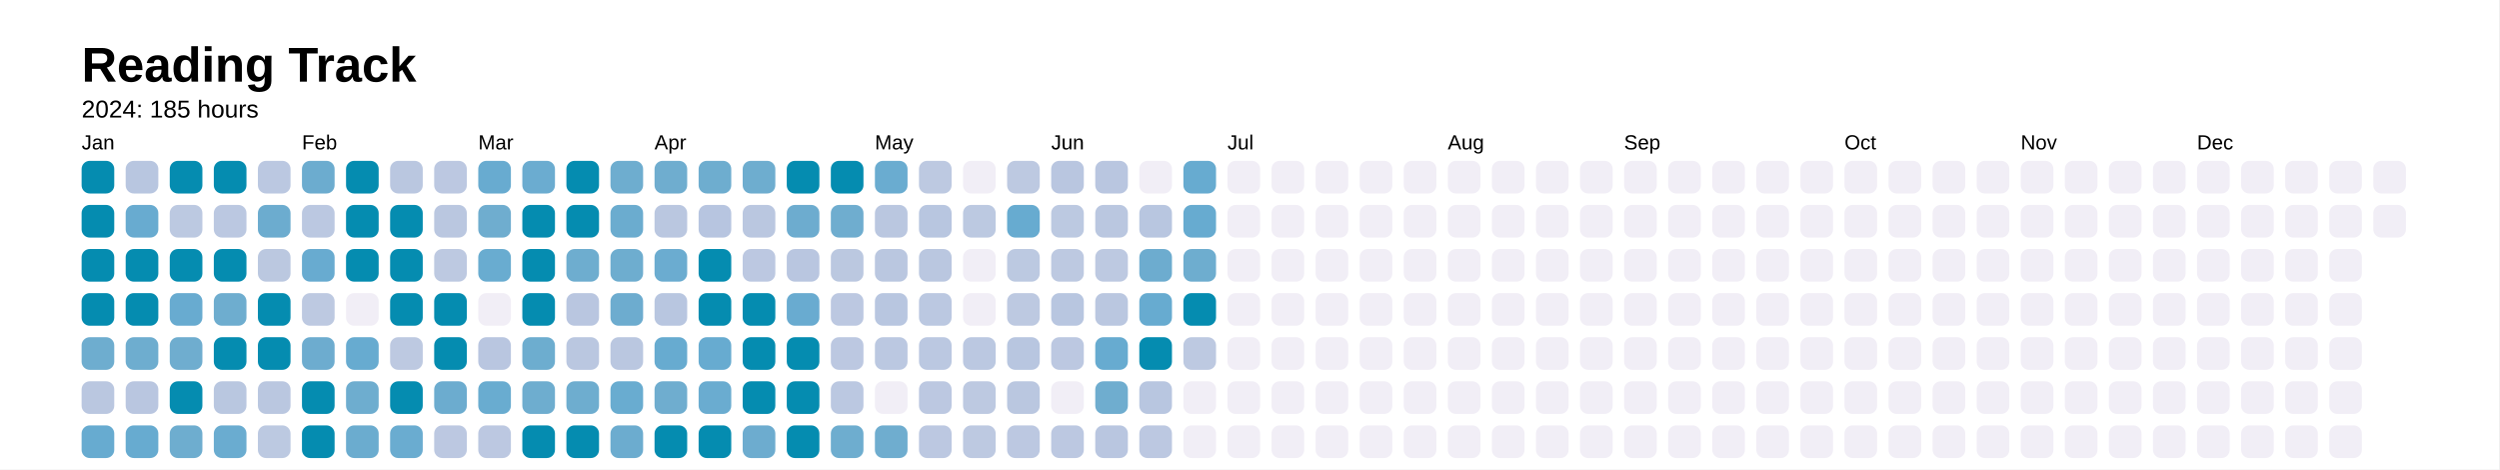
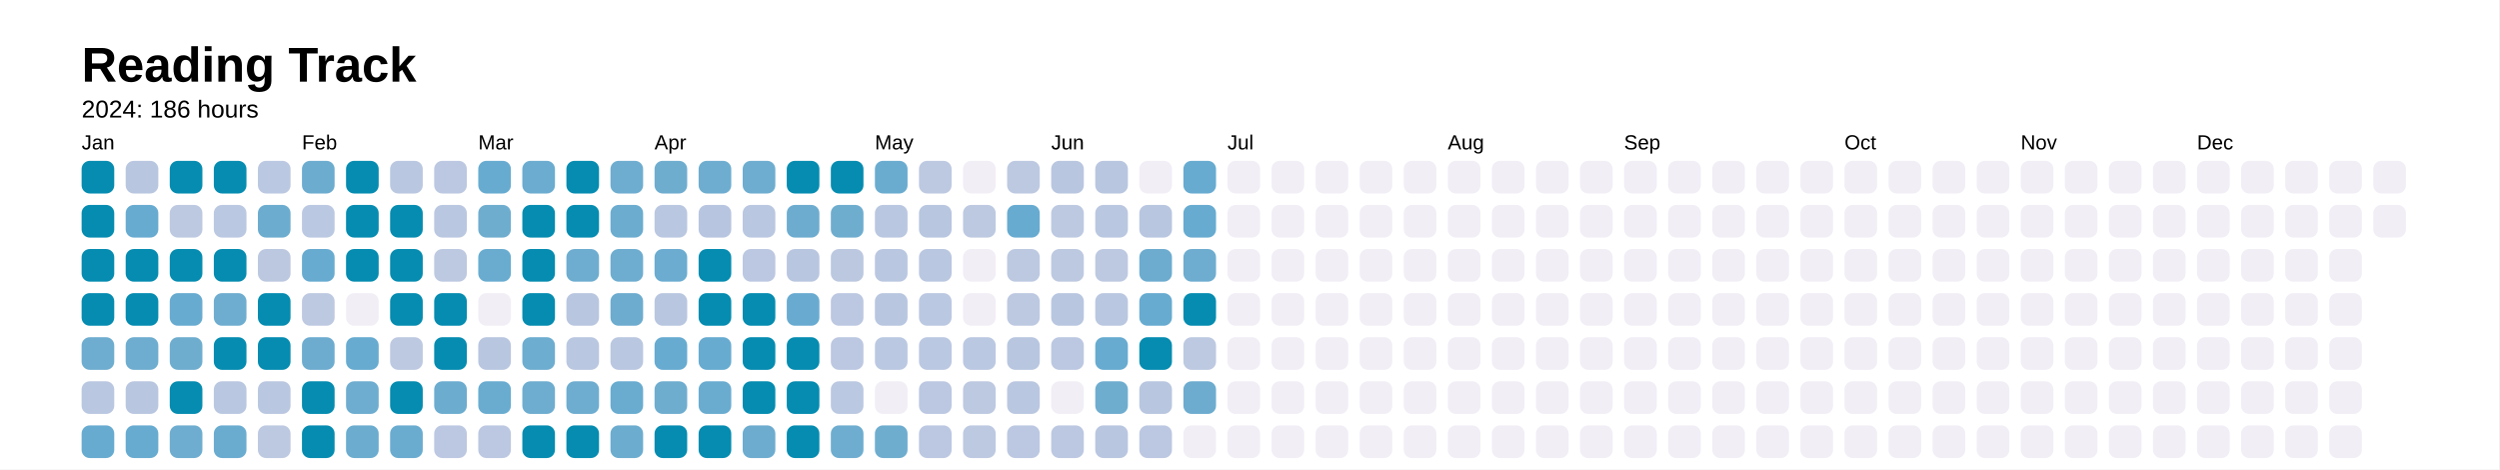
<svg xmlns="http://www.w3.org/2000/svg" baseProfile="full" height="57.5mm" version="1.1" viewBox="0,0,306.2,57.5" width="306.2mm">
  <defs />
  <rect fill="#FFFFFF" height="57.5" width="306.2" x="0" y="0" />
  <text fill="#000000" style="font-size:6px; font-family:Arial; font-weight:bold;" x="10" y="10">Reading Track</text>
-   <text fill="#000000" style="font-size:3px; font-family:Arial;" x="10" y="14.4">2024: 185 hours</text>
+   <text fill="#000000" style="font-size:3px; font-family:Arial;" x="10" y="14.4">2024: 186 hours</text>
  <text fill="#000000" style="font-size:2.5px; font-family:Arial" x="10" y="18.3">Jan</text>
  <rect fill="#058cb0" height="4" rx="1" ry="1" width="4" x="10" y="19.7" />
  <rect fill="#058cb0" height="4" rx="1" ry="1" width="4" x="10" y="25.1" />
  <rect fill="#058cb0" height="4" rx="1" ry="1" width="4" x="10" y="30.5" />
  <rect fill="#058cb0" height="4" rx="1" ry="1" width="4" x="10" y="35.9" />
  <rect fill="#6eadcf" height="4" rx="1" ry="1" width="4" x="10" y="41.3" />
  <rect fill="#bac7e0" height="4" rx="1" ry="1" width="4" x="10" y="46.7" />
  <rect fill="#67abd0" height="4" rx="1" ry="1" width="4" x="10" y="52.1" />
  <rect fill="#b8c6e0" height="4" rx="1" ry="1" width="4" x="15.4" y="19.7" />
  <rect fill="#68abd0" height="4" rx="1" ry="1" width="4" x="15.4" y="25.1" />
  <rect fill="#058cb0" height="4" rx="1" ry="1" width="4" x="15.4" y="30.5" />
  <rect fill="#058cb0" height="4" rx="1" ry="1" width="4" x="15.4" y="35.9" />
  <rect fill="#6eadcf" height="4" rx="1" ry="1" width="4" x="15.4" y="41.3" />
  <rect fill="#b9c6e0" height="4" rx="1" ry="1" width="4" x="15.4" y="46.7" />
  <rect fill="#67abd0" height="4" rx="1" ry="1" width="4" x="15.4" y="52.1" />
  <rect fill="#058cb0" height="4" rx="1" ry="1" width="4" x="20.8" y="19.7" />
  <rect fill="#bcc9e1" height="4" rx="1" ry="1" width="4" x="20.8" y="25.1" />
  <rect fill="#058cb0" height="4" rx="1" ry="1" width="4" x="20.8" y="30.5" />
  <rect fill="#68abd0" height="4" rx="1" ry="1" width="4" x="20.8" y="35.9" />
  <rect fill="#6fadcf" height="4" rx="1" ry="1" width="4" x="20.8" y="41.3" />
  <rect fill="#058cb0" height="4" rx="1" ry="1" width="4" x="20.8" y="46.7" />
  <rect fill="#6eadcf" height="4" rx="1" ry="1" width="4" x="20.8" y="52.1" />
  <rect fill="#058cb0" height="4" rx="1" ry="1" width="4" x="26.2" y="19.7" />
  <rect fill="#bbc8e1" height="4" rx="1" ry="1" width="4" x="26.2" y="25.1" />
  <rect fill="#058cb0" height="4" rx="1" ry="1" width="4" x="26.2" y="30.5" />
  <rect fill="#6eadcf" height="4" rx="1" ry="1" width="4" x="26.2" y="35.9" />
  <rect fill="#058cb0" height="4" rx="1" ry="1" width="4" x="26.2" y="41.3" />
  <rect fill="#b9c7e0" height="4" rx="1" ry="1" width="4" x="26.2" y="46.7" />
  <rect fill="#6aacd0" height="4" rx="1" ry="1" width="4" x="26.2" y="52.1" />
  <rect fill="#bbc8e1" height="4" rx="1" ry="1" width="4" x="31.6" y="19.7" />
  <rect fill="#6caccf" height="4" rx="1" ry="1" width="4" x="31.6" y="25.1" />
  <rect fill="#bbc8e0" height="4" rx="1" ry="1" width="4" x="31.6" y="30.5" />
  <rect fill="#058cb0" height="4" rx="1" ry="1" width="4" x="31.6" y="35.9" />
  <rect fill="#058cb0" height="4" rx="1" ry="1" width="4" x="31.6" y="41.3" />
  <rect fill="#bac7e0" height="4" rx="1" ry="1" width="4" x="31.6" y="46.7" />
  <rect fill="#bcc9e1" height="4" rx="1" ry="1" width="4" x="31.6" y="52.1" />
  <text fill="#000000" style="font-size:2.5px; font-family:Arial" x="37.0" y="18.3">Feb</text>
  <rect fill="#6caccf" height="4" rx="1" ry="1" width="4" x="37.0" y="19.7" />
  <rect fill="#bbc8e1" height="4" rx="1" ry="1" width="4" x="37.0" y="25.1" />
  <rect fill="#68abd0" height="4" rx="1" ry="1" width="4" x="37.0" y="30.5" />
  <rect fill="#bdc9e1" height="4" rx="1" ry="1" width="4" x="37.0" y="35.9" />
  <rect fill="#6daccf" height="4" rx="1" ry="1" width="4" x="37.0" y="41.3" />
  <rect fill="#058cb0" height="4" rx="1" ry="1" width="4" x="37.0" y="46.7" />
  <rect fill="#058cb0" height="4" rx="1" ry="1" width="4" x="37.0" y="52.1" />
  <rect fill="#058cb0" height="4" rx="1" ry="1" width="4" x="42.4" y="19.7" />
  <rect fill="#058cb0" height="4" rx="1" ry="1" width="4" x="42.4" y="25.1" />
  <rect fill="#058cb0" height="4" rx="1" ry="1" width="4" x="42.4" y="30.5" />
  <rect fill="#f1eef6" height="4" rx="1" ry="1" width="4" x="42.4" y="35.9" />
  <rect fill="#67abd0" height="4" rx="1" ry="1" width="4" x="42.4" y="41.3" />
  <rect fill="#6eadcf" height="4" rx="1" ry="1" width="4" x="42.4" y="46.7" />
  <rect fill="#6baccf" height="4" rx="1" ry="1" width="4" x="42.4" y="52.1" />
  <rect fill="#bac7e0" height="4" rx="1" ry="1" width="4" x="47.8" y="19.7" />
  <rect fill="#058cb0" height="4" rx="1" ry="1" width="4" x="47.8" y="25.1" />
  <rect fill="#058cb0" height="4" rx="1" ry="1" width="4" x="47.8" y="30.5" />
  <rect fill="#058cb0" height="4" rx="1" ry="1" width="4" x="47.8" y="35.9" />
  <rect fill="#bdc9e1" height="4" rx="1" ry="1" width="4" x="47.8" y="41.3" />
  <rect fill="#058cb0" height="4" rx="1" ry="1" width="4" x="47.8" y="46.7" />
  <rect fill="#6aacd0" height="4" rx="1" ry="1" width="4" x="47.8" y="52.1" />
  <rect fill="#bcc8e1" height="4" rx="1" ry="1" width="4" x="53.2" y="19.7" />
  <rect fill="#bac7e0" height="4" rx="1" ry="1" width="4" x="53.2" y="25.1" />
  <rect fill="#bdc9e1" height="4" rx="1" ry="1" width="4" x="53.2" y="30.5" />
  <rect fill="#058cb0" height="4" rx="1" ry="1" width="4" x="53.2" y="35.9" />
  <rect fill="#058cb0" height="4" rx="1" ry="1" width="4" x="53.2" y="41.3" />
  <rect fill="#6caccf" height="4" rx="1" ry="1" width="4" x="53.2" y="46.7" />
  <rect fill="#bcc8e1" height="4" rx="1" ry="1" width="4" x="53.2" y="52.1" />
  <text fill="#000000" style="font-size:2.5px; font-family:Arial" x="58.6" y="18.3">Mar</text>
  <rect fill="#68abd0" height="4" rx="1" ry="1" width="4" x="58.6" y="19.7" />
  <rect fill="#6fadcf" height="4" rx="1" ry="1" width="4" x="58.6" y="25.1" />
  <rect fill="#69acd0" height="4" rx="1" ry="1" width="4" x="58.6" y="30.5" />
  <rect fill="#f1eef6" height="4" rx="1" ry="1" width="4" x="58.6" y="35.9" />
  <rect fill="#b9c6e0" height="4" rx="1" ry="1" width="4" x="58.6" y="41.3" />
  <rect fill="#69acd0" height="4" rx="1" ry="1" width="4" x="58.6" y="46.7" />
  <rect fill="#bcc8e1" height="4" rx="1" ry="1" width="4" x="58.6" y="52.1" />
  <rect fill="#6bacd0" height="4" rx="1" ry="1" width="4" x="64" y="19.7" />
  <rect fill="#058cb0" height="4" rx="1" ry="1" width="4" x="64" y="25.1" />
  <rect fill="#058cb0" height="4" rx="1" ry="1" width="4" x="64" y="30.5" />
  <rect fill="#058cb0" height="4" rx="1" ry="1" width="4" x="64" y="35.9" />
  <rect fill="#6dadcf" height="4" rx="1" ry="1" width="4" x="64" y="41.3" />
  <rect fill="#6eadcf" height="4" rx="1" ry="1" width="4" x="64" y="46.7" />
  <rect fill="#058cb0" height="4" rx="1" ry="1" width="4" x="64" y="52.1" />
  <rect fill="#058cb0" height="4" rx="1" ry="1" width="4" x="69.4" y="19.7" />
  <rect fill="#058cb0" height="4" rx="1" ry="1" width="4" x="69.4" y="25.1" />
  <rect fill="#6eadcf" height="4" rx="1" ry="1" width="4" x="69.4" y="30.5" />
  <rect fill="#b9c6e0" height="4" rx="1" ry="1" width="4" x="69.4" y="35.9" />
  <rect fill="#bac7e0" height="4" rx="1" ry="1" width="4" x="69.4" y="41.3" />
  <rect fill="#6eadcf" height="4" rx="1" ry="1" width="4" x="69.4" y="46.7" />
  <rect fill="#058cb0" height="4" rx="1" ry="1" width="4" x="69.4" y="52.1" />
  <rect fill="#6eadcf" height="4" rx="1" ry="1" width="4" x="74.8" y="19.7" />
  <rect fill="#6baccf" height="4" rx="1" ry="1" width="4" x="74.8" y="25.1" />
  <rect fill="#6eadcf" height="4" rx="1" ry="1" width="4" x="74.8" y="30.5" />
  <rect fill="#6daccf" height="4" rx="1" ry="1" width="4" x="74.8" y="35.9" />
  <rect fill="#bac7e0" height="4" rx="1" ry="1" width="4" x="74.8" y="41.3" />
  <rect fill="#69acd0" height="4" rx="1" ry="1" width="4" x="74.8" y="46.7" />
  <rect fill="#6caccf" height="4" rx="1" ry="1" width="4" x="74.8" y="52.1" />
  <text fill="#000000" style="font-size:2.5px; font-family:Arial" x="80.2" y="18.3">Apr</text>
  <rect fill="#6fadcf" height="4" rx="1" ry="1" width="4" x="80.2" y="19.7" />
  <rect fill="#bac7e0" height="4" rx="1" ry="1" width="4" x="80.2" y="25.1" />
  <rect fill="#6bacd0" height="4" rx="1" ry="1" width="4" x="80.2" y="30.5" />
  <rect fill="#b8c6e0" height="4" rx="1" ry="1" width="4" x="80.2" y="35.9" />
  <rect fill="#67abd0" height="4" rx="1" ry="1" width="4" x="80.2" y="41.3" />
  <rect fill="#6fadcf" height="4" rx="1" ry="1" width="4" x="80.2" y="46.7" />
  <rect fill="#058cb0" height="4" rx="1" ry="1" width="4" x="80.2" y="52.1" />
  <rect fill="#6eadcf" height="4" rx="1" ry="1" width="4" x="85.6" y="19.7" />
  <rect fill="#b7c5e0" height="4" rx="1" ry="1" width="4" x="85.6" y="25.1" />
  <rect fill="#058cb0" height="4" rx="1" ry="1" width="4" x="85.6" y="30.5" />
  <rect fill="#058cb0" height="4" rx="1" ry="1" width="4" x="85.6" y="35.9" />
  <rect fill="#67abd0" height="4" rx="1" ry="1" width="4" x="85.6" y="41.3" />
  <rect fill="#6aacd0" height="4" rx="1" ry="1" width="4" x="85.6" y="46.7" />
  <rect fill="#058cb0" height="4" rx="1" ry="1" width="4" x="85.6" y="52.1" />
  <rect fill="#6eadcf" height="4" rx="1" ry="1" width="4" x="91" y="19.7" />
  <rect fill="#bac7e0" height="4" rx="1" ry="1" width="4" x="91" y="25.1" />
  <rect fill="#bcc8e1" height="4" rx="1" ry="1" width="4" x="91" y="30.5" />
  <rect fill="#058cb0" height="4" rx="1" ry="1" width="4" x="91" y="35.9" />
  <rect fill="#058cb0" height="4" rx="1" ry="1" width="4" x="91" y="41.3" />
  <rect fill="#058cb0" height="4" rx="1" ry="1" width="4" x="91" y="46.7" />
  <rect fill="#6daccf" height="4" rx="1" ry="1" width="4" x="91" y="52.1" />
  <rect fill="#058cb0" height="4" rx="1" ry="1" width="4" x="96.4" y="19.7" />
  <rect fill="#6daccf" height="4" rx="1" ry="1" width="4" x="96.4" y="25.1" />
  <rect fill="#b9c6e0" height="4" rx="1" ry="1" width="4" x="96.4" y="30.5" />
  <rect fill="#69abd0" height="4" rx="1" ry="1" width="4" x="96.4" y="35.9" />
  <rect fill="#058cb0" height="4" rx="1" ry="1" width="4" x="96.4" y="41.3" />
  <rect fill="#058cb0" height="4" rx="1" ry="1" width="4" x="96.4" y="46.7" />
  <rect fill="#058cb0" height="4" rx="1" ry="1" width="4" x="96.4" y="52.1" />
  <rect fill="#058cb0" height="4" rx="1" ry="1" width="4" x="101.8" y="19.7" />
  <rect fill="#6fadcf" height="4" rx="1" ry="1" width="4" x="101.8" y="25.1" />
  <rect fill="#bbc8e0" height="4" rx="1" ry="1" width="4" x="101.8" y="30.5" />
  <rect fill="#bcc8e1" height="4" rx="1" ry="1" width="4" x="101.8" y="35.9" />
  <rect fill="#bcc8e1" height="4" rx="1" ry="1" width="4" x="101.8" y="41.3" />
  <rect fill="#bbc8e1" height="4" rx="1" ry="1" width="4" x="101.8" y="46.7" />
  <rect fill="#6eadcf" height="4" rx="1" ry="1" width="4" x="101.8" y="52.1" />
  <text fill="#000000" style="font-size:2.5px; font-family:Arial" x="107.2" y="18.3">May</text>
  <rect fill="#6aacd0" height="4" rx="1" ry="1" width="4" x="107.2" y="19.7" />
  <rect fill="#bac7e0" height="4" rx="1" ry="1" width="4" x="107.2" y="25.1" />
  <rect fill="#bac7e0" height="4" rx="1" ry="1" width="4" x="107.2" y="30.5" />
  <rect fill="#b8c6e0" height="4" rx="1" ry="1" width="4" x="107.2" y="35.9" />
  <rect fill="#bbc8e1" height="4" rx="1" ry="1" width="4" x="107.2" y="41.3" />
  <rect fill="#f1eef6" height="4" rx="1" ry="1" width="4" x="107.2" y="46.7" />
  <rect fill="#6fadcf" height="4" rx="1" ry="1" width="4" x="107.2" y="52.1" />
  <rect fill="#bdc9e1" height="4" rx="1" ry="1" width="4" x="112.6" y="19.7" />
  <rect fill="#b8c6e0" height="4" rx="1" ry="1" width="4" x="112.6" y="25.1" />
  <rect fill="#bac7e0" height="4" rx="1" ry="1" width="4" x="112.6" y="30.5" />
  <rect fill="#bbc8e1" height="4" rx="1" ry="1" width="4" x="112.6" y="35.9" />
  <rect fill="#bbc8e1" height="4" rx="1" ry="1" width="4" x="112.6" y="41.3" />
  <rect fill="#bcc8e1" height="4" rx="1" ry="1" width="4" x="112.6" y="46.7" />
  <rect fill="#bcc8e1" height="4" rx="1" ry="1" width="4" x="112.6" y="52.1" />
  <rect fill="#f1eef6" height="4" rx="1" ry="1" width="4" x="118" y="19.7" />
  <rect fill="#bcc9e1" height="4" rx="1" ry="1" width="4" x="118" y="25.1" />
  <rect fill="#f1eef6" height="4" rx="1" ry="1" width="4" x="118" y="30.5" />
  <rect fill="#f1eef6" height="4" rx="1" ry="1" width="4" x="118" y="35.9" />
  <rect fill="#bbc8e1" height="4" rx="1" ry="1" width="4" x="118" y="41.3" />
  <rect fill="#bdc9e1" height="4" rx="1" ry="1" width="4" x="118" y="46.7" />
  <rect fill="#bdc9e1" height="4" rx="1" ry="1" width="4" x="118" y="52.1" />
  <rect fill="#bdc9e1" height="4" rx="1" ry="1" width="4" x="123.4" y="19.7" />
  <rect fill="#67abd0" height="4" rx="1" ry="1" width="4" x="123.4" y="25.1" />
  <rect fill="#bcc9e1" height="4" rx="1" ry="1" width="4" x="123.4" y="30.5" />
  <rect fill="#bdc9e1" height="4" rx="1" ry="1" width="4" x="123.4" y="35.9" />
  <rect fill="#b8c6e0" height="4" rx="1" ry="1" width="4" x="123.4" y="41.3" />
  <rect fill="#bac7e0" height="4" rx="1" ry="1" width="4" x="123.4" y="46.7" />
  <rect fill="#bcc8e1" height="4" rx="1" ry="1" width="4" x="123.4" y="52.1" />
  <text fill="#000000" style="font-size:2.5px; font-family:Arial" x="128.8" y="18.3">Jun</text>
  <rect fill="#b9c6e0" height="4" rx="1" ry="1" width="4" x="128.8" y="19.7" />
  <rect fill="#bcc9e1" height="4" rx="1" ry="1" width="4" x="128.8" y="25.1" />
  <rect fill="#bdc9e1" height="4" rx="1" ry="1" width="4" x="128.8" y="30.5" />
  <rect fill="#b8c6e0" height="4" rx="1" ry="1" width="4" x="128.8" y="35.9" />
  <rect fill="#bcc8e1" height="4" rx="1" ry="1" width="4" x="128.8" y="41.3" />
  <rect fill="#f1eef6" height="4" rx="1" ry="1" width="4" x="128.8" y="46.7" />
  <rect fill="#bcc8e1" height="4" rx="1" ry="1" width="4" x="128.8" y="52.1" />
  <rect fill="#b9c6e0" height="4" rx="1" ry="1" width="4" x="134.2" y="19.7" />
  <rect fill="#bac7e0" height="4" rx="1" ry="1" width="4" x="134.2" y="25.1" />
  <rect fill="#bdc9e1" height="4" rx="1" ry="1" width="4" x="134.2" y="30.5" />
  <rect fill="#bac7e0" height="4" rx="1" ry="1" width="4" x="134.2" y="35.9" />
  <rect fill="#67abd0" height="4" rx="1" ry="1" width="4" x="134.2" y="41.3" />
  <rect fill="#6fadcf" height="4" rx="1" ry="1" width="4" x="134.2" y="46.7" />
  <rect fill="#b9c6e0" height="4" rx="1" ry="1" width="4" x="134.2" y="52.1" />
  <rect fill="#f1eef6" height="4" rx="1" ry="1" width="4" x="139.6" y="19.7" />
  <rect fill="#b8c6e0" height="4" rx="1" ry="1" width="4" x="139.6" y="25.1" />
  <rect fill="#6daccf" height="4" rx="1" ry="1" width="4" x="139.6" y="30.5" />
  <rect fill="#67abd0" height="4" rx="1" ry="1" width="4" x="139.6" y="35.9" />
  <rect fill="#058cb0" height="4" rx="1" ry="1" width="4" x="139.6" y="41.3" />
  <rect fill="#b8c6e0" height="4" rx="1" ry="1" width="4" x="139.6" y="46.7" />
  <rect fill="#bcc8e1" height="4" rx="1" ry="1" width="4" x="139.6" y="52.1" />
  <rect fill="#67abd0" height="4" rx="1" ry="1" width="4" x="145" y="19.7" />
  <rect fill="#67abd0" height="4" rx="1" ry="1" width="4" x="145" y="25.1" />
  <rect fill="#6eadcf" height="4" rx="1" ry="1" width="4" x="145" y="30.5" />
  <rect fill="#058cb0" height="4" rx="1" ry="1" width="4" x="145" y="35.9" />
  <rect fill="#bdc9e1" height="4" rx="1" ry="1" width="4" x="145" y="41.3" />
-   <rect fill="#f1eef6" height="4" rx="1" ry="1" width="4" x="145" y="46.7" />
+   <rect fill="#6daccf" height="4" rx="1" ry="1" width="4" x="145" y="46.7" />
  <rect fill="#f1eef6" height="4" rx="1" ry="1" width="4" x="145" y="52.1" />
  <text fill="#000000" style="font-size:2.5px; font-family:Arial" x="150.4" y="18.3">Jul</text>
  <rect fill="#f1eef6" height="4" rx="1" ry="1" width="4" x="150.4" y="19.7" />
  <rect fill="#f1eef6" height="4" rx="1" ry="1" width="4" x="150.4" y="25.1" />
  <rect fill="#f1eef6" height="4" rx="1" ry="1" width="4" x="150.4" y="30.5" />
  <rect fill="#f1eef6" height="4" rx="1" ry="1" width="4" x="150.4" y="35.9" />
  <rect fill="#f1eef6" height="4" rx="1" ry="1" width="4" x="150.4" y="41.3" />
  <rect fill="#f1eef6" height="4" rx="1" ry="1" width="4" x="150.4" y="46.7" />
  <rect fill="#f1eef6" height="4" rx="1" ry="1" width="4" x="150.4" y="52.1" />
  <rect fill="#f1eef6" height="4" rx="1" ry="1" width="4" x="155.8" y="19.7" />
  <rect fill="#f1eef6" height="4" rx="1" ry="1" width="4" x="155.8" y="25.1" />
  <rect fill="#f1eef6" height="4" rx="1" ry="1" width="4" x="155.8" y="30.5" />
  <rect fill="#f1eef6" height="4" rx="1" ry="1" width="4" x="155.8" y="35.9" />
  <rect fill="#f1eef6" height="4" rx="1" ry="1" width="4" x="155.8" y="41.3" />
  <rect fill="#f1eef6" height="4" rx="1" ry="1" width="4" x="155.8" y="46.7" />
  <rect fill="#f1eef6" height="4" rx="1" ry="1" width="4" x="155.8" y="52.1" />
  <rect fill="#f1eef6" height="4" rx="1" ry="1" width="4" x="161.2" y="19.7" />
  <rect fill="#f1eef6" height="4" rx="1" ry="1" width="4" x="161.2" y="25.1" />
  <rect fill="#f1eef6" height="4" rx="1" ry="1" width="4" x="161.2" y="30.5" />
  <rect fill="#f1eef6" height="4" rx="1" ry="1" width="4" x="161.2" y="35.9" />
  <rect fill="#f1eef6" height="4" rx="1" ry="1" width="4" x="161.2" y="41.3" />
  <rect fill="#f1eef6" height="4" rx="1" ry="1" width="4" x="161.2" y="46.7" />
  <rect fill="#f1eef6" height="4" rx="1" ry="1" width="4" x="161.2" y="52.1" />
  <rect fill="#f1eef6" height="4" rx="1" ry="1" width="4" x="166.6" y="19.7" />
  <rect fill="#f1eef6" height="4" rx="1" ry="1" width="4" x="166.6" y="25.1" />
  <rect fill="#f1eef6" height="4" rx="1" ry="1" width="4" x="166.6" y="30.5" />
  <rect fill="#f1eef6" height="4" rx="1" ry="1" width="4" x="166.6" y="35.9" />
  <rect fill="#f1eef6" height="4" rx="1" ry="1" width="4" x="166.6" y="41.3" />
  <rect fill="#f1eef6" height="4" rx="1" ry="1" width="4" x="166.6" y="46.7" />
  <rect fill="#f1eef6" height="4" rx="1" ry="1" width="4" x="166.6" y="52.1" />
  <rect fill="#f1eef6" height="4" rx="1" ry="1" width="4" x="172" y="19.7" />
  <rect fill="#f1eef6" height="4" rx="1" ry="1" width="4" x="172" y="25.1" />
  <rect fill="#f1eef6" height="4" rx="1" ry="1" width="4" x="172" y="30.5" />
  <rect fill="#f1eef6" height="4" rx="1" ry="1" width="4" x="172" y="35.9" />
  <rect fill="#f1eef6" height="4" rx="1" ry="1" width="4" x="172" y="41.3" />
  <rect fill="#f1eef6" height="4" rx="1" ry="1" width="4" x="172" y="46.7" />
  <rect fill="#f1eef6" height="4" rx="1" ry="1" width="4" x="172" y="52.1" />
  <text fill="#000000" style="font-size:2.5px; font-family:Arial" x="177.4" y="18.3">Aug</text>
  <rect fill="#f1eef6" height="4" rx="1" ry="1" width="4" x="177.4" y="19.7" />
  <rect fill="#f1eef6" height="4" rx="1" ry="1" width="4" x="177.4" y="25.1" />
  <rect fill="#f1eef6" height="4" rx="1" ry="1" width="4" x="177.4" y="30.5" />
  <rect fill="#f1eef6" height="4" rx="1" ry="1" width="4" x="177.4" y="35.9" />
  <rect fill="#f1eef6" height="4" rx="1" ry="1" width="4" x="177.4" y="41.3" />
  <rect fill="#f1eef6" height="4" rx="1" ry="1" width="4" x="177.4" y="46.7" />
  <rect fill="#f1eef6" height="4" rx="1" ry="1" width="4" x="177.4" y="52.1" />
  <rect fill="#f1eef6" height="4" rx="1" ry="1" width="4" x="182.8" y="19.7" />
  <rect fill="#f1eef6" height="4" rx="1" ry="1" width="4" x="182.8" y="25.1" />
  <rect fill="#f1eef6" height="4" rx="1" ry="1" width="4" x="182.8" y="30.5" />
  <rect fill="#f1eef6" height="4" rx="1" ry="1" width="4" x="182.8" y="35.9" />
  <rect fill="#f1eef6" height="4" rx="1" ry="1" width="4" x="182.8" y="41.3" />
  <rect fill="#f1eef6" height="4" rx="1" ry="1" width="4" x="182.8" y="46.7" />
  <rect fill="#f1eef6" height="4" rx="1" ry="1" width="4" x="182.8" y="52.1" />
  <rect fill="#f1eef6" height="4" rx="1" ry="1" width="4" x="188.2" y="19.7" />
  <rect fill="#f1eef6" height="4" rx="1" ry="1" width="4" x="188.2" y="25.1" />
  <rect fill="#f1eef6" height="4" rx="1" ry="1" width="4" x="188.2" y="30.5" />
  <rect fill="#f1eef6" height="4" rx="1" ry="1" width="4" x="188.2" y="35.9" />
  <rect fill="#f1eef6" height="4" rx="1" ry="1" width="4" x="188.2" y="41.3" />
  <rect fill="#f1eef6" height="4" rx="1" ry="1" width="4" x="188.2" y="46.7" />
  <rect fill="#f1eef6" height="4" rx="1" ry="1" width="4" x="188.2" y="52.1" />
  <rect fill="#f1eef6" height="4" rx="1" ry="1" width="4" x="193.6" y="19.7" />
  <rect fill="#f1eef6" height="4" rx="1" ry="1" width="4" x="193.6" y="25.1" />
  <rect fill="#f1eef6" height="4" rx="1" ry="1" width="4" x="193.6" y="30.5" />
  <rect fill="#f1eef6" height="4" rx="1" ry="1" width="4" x="193.6" y="35.9" />
  <rect fill="#f1eef6" height="4" rx="1" ry="1" width="4" x="193.6" y="41.3" />
  <rect fill="#f1eef6" height="4" rx="1" ry="1" width="4" x="193.6" y="46.7" />
  <rect fill="#f1eef6" height="4" rx="1" ry="1" width="4" x="193.6" y="52.1" />
  <text fill="#000000" style="font-size:2.5px; font-family:Arial" x="199" y="18.3">Sep</text>
  <rect fill="#f1eef6" height="4" rx="1" ry="1" width="4" x="199" y="19.7" />
  <rect fill="#f1eef6" height="4" rx="1" ry="1" width="4" x="199" y="25.1" />
  <rect fill="#f1eef6" height="4" rx="1" ry="1" width="4" x="199" y="30.5" />
  <rect fill="#f1eef6" height="4" rx="1" ry="1" width="4" x="199" y="35.9" />
  <rect fill="#f1eef6" height="4" rx="1" ry="1" width="4" x="199" y="41.3" />
  <rect fill="#f1eef6" height="4" rx="1" ry="1" width="4" x="199" y="46.7" />
  <rect fill="#f1eef6" height="4" rx="1" ry="1" width="4" x="199" y="52.1" />
  <rect fill="#f1eef6" height="4" rx="1" ry="1" width="4" x="204.4" y="19.7" />
  <rect fill="#f1eef6" height="4" rx="1" ry="1" width="4" x="204.4" y="25.1" />
  <rect fill="#f1eef6" height="4" rx="1" ry="1" width="4" x="204.4" y="30.5" />
  <rect fill="#f1eef6" height="4" rx="1" ry="1" width="4" x="204.4" y="35.9" />
  <rect fill="#f1eef6" height="4" rx="1" ry="1" width="4" x="204.4" y="41.3" />
  <rect fill="#f1eef6" height="4" rx="1" ry="1" width="4" x="204.4" y="46.7" />
  <rect fill="#f1eef6" height="4" rx="1" ry="1" width="4" x="204.4" y="52.1" />
  <rect fill="#f1eef6" height="4" rx="1" ry="1" width="4" x="209.8" y="19.7" />
  <rect fill="#f1eef6" height="4" rx="1" ry="1" width="4" x="209.8" y="25.1" />
  <rect fill="#f1eef6" height="4" rx="1" ry="1" width="4" x="209.8" y="30.5" />
  <rect fill="#f1eef6" height="4" rx="1" ry="1" width="4" x="209.8" y="35.9" />
  <rect fill="#f1eef6" height="4" rx="1" ry="1" width="4" x="209.8" y="41.3" />
  <rect fill="#f1eef6" height="4" rx="1" ry="1" width="4" x="209.8" y="46.7" />
  <rect fill="#f1eef6" height="4" rx="1" ry="1" width="4" x="209.8" y="52.1" />
  <rect fill="#f1eef6" height="4" rx="1" ry="1" width="4" x="215.2" y="19.7" />
  <rect fill="#f1eef6" height="4" rx="1" ry="1" width="4" x="215.2" y="25.1" />
  <rect fill="#f1eef6" height="4" rx="1" ry="1" width="4" x="215.2" y="30.5" />
  <rect fill="#f1eef6" height="4" rx="1" ry="1" width="4" x="215.2" y="35.9" />
  <rect fill="#f1eef6" height="4" rx="1" ry="1" width="4" x="215.2" y="41.3" />
  <rect fill="#f1eef6" height="4" rx="1" ry="1" width="4" x="215.2" y="46.7" />
  <rect fill="#f1eef6" height="4" rx="1" ry="1" width="4" x="215.2" y="52.1" />
  <rect fill="#f1eef6" height="4" rx="1" ry="1" width="4" x="220.6" y="19.7" />
  <rect fill="#f1eef6" height="4" rx="1" ry="1" width="4" x="220.6" y="25.1" />
  <rect fill="#f1eef6" height="4" rx="1" ry="1" width="4" x="220.6" y="30.5" />
  <rect fill="#f1eef6" height="4" rx="1" ry="1" width="4" x="220.6" y="35.9" />
  <rect fill="#f1eef6" height="4" rx="1" ry="1" width="4" x="220.6" y="41.3" />
  <rect fill="#f1eef6" height="4" rx="1" ry="1" width="4" x="220.6" y="46.7" />
  <rect fill="#f1eef6" height="4" rx="1" ry="1" width="4" x="220.6" y="52.1" />
  <text fill="#000000" style="font-size:2.5px; font-family:Arial" x="226" y="18.3">Oct</text>
  <rect fill="#f1eef6" height="4" rx="1" ry="1" width="4" x="226" y="19.7" />
  <rect fill="#f1eef6" height="4" rx="1" ry="1" width="4" x="226" y="25.1" />
  <rect fill="#f1eef6" height="4" rx="1" ry="1" width="4" x="226" y="30.5" />
  <rect fill="#f1eef6" height="4" rx="1" ry="1" width="4" x="226" y="35.9" />
  <rect fill="#f1eef6" height="4" rx="1" ry="1" width="4" x="226" y="41.3" />
  <rect fill="#f1eef6" height="4" rx="1" ry="1" width="4" x="226" y="46.7" />
  <rect fill="#f1eef6" height="4" rx="1" ry="1" width="4" x="226" y="52.1" />
  <rect fill="#f1eef6" height="4" rx="1" ry="1" width="4" x="231.4" y="19.7" />
  <rect fill="#f1eef6" height="4" rx="1" ry="1" width="4" x="231.4" y="25.1" />
  <rect fill="#f1eef6" height="4" rx="1" ry="1" width="4" x="231.4" y="30.5" />
  <rect fill="#f1eef6" height="4" rx="1" ry="1" width="4" x="231.4" y="35.9" />
  <rect fill="#f1eef6" height="4" rx="1" ry="1" width="4" x="231.4" y="41.3" />
  <rect fill="#f1eef6" height="4" rx="1" ry="1" width="4" x="231.4" y="46.7" />
  <rect fill="#f1eef6" height="4" rx="1" ry="1" width="4" x="231.4" y="52.1" />
  <rect fill="#f1eef6" height="4" rx="1" ry="1" width="4" x="236.8" y="19.7" />
  <rect fill="#f1eef6" height="4" rx="1" ry="1" width="4" x="236.8" y="25.1" />
  <rect fill="#f1eef6" height="4" rx="1" ry="1" width="4" x="236.8" y="30.5" />
  <rect fill="#f1eef6" height="4" rx="1" ry="1" width="4" x="236.8" y="35.9" />
  <rect fill="#f1eef6" height="4" rx="1" ry="1" width="4" x="236.8" y="41.3" />
  <rect fill="#f1eef6" height="4" rx="1" ry="1" width="4" x="236.8" y="46.7" />
  <rect fill="#f1eef6" height="4" rx="1" ry="1" width="4" x="236.8" y="52.1" />
  <rect fill="#f1eef6" height="4" rx="1" ry="1" width="4" x="242.2" y="19.7" />
  <rect fill="#f1eef6" height="4" rx="1" ry="1" width="4" x="242.2" y="25.1" />
  <rect fill="#f1eef6" height="4" rx="1" ry="1" width="4" x="242.2" y="30.5" />
  <rect fill="#f1eef6" height="4" rx="1" ry="1" width="4" x="242.2" y="35.9" />
  <rect fill="#f1eef6" height="4" rx="1" ry="1" width="4" x="242.2" y="41.3" />
  <rect fill="#f1eef6" height="4" rx="1" ry="1" width="4" x="242.2" y="46.7" />
  <rect fill="#f1eef6" height="4" rx="1" ry="1" width="4" x="242.2" y="52.1" />
  <text fill="#000000" style="font-size:2.5px; font-family:Arial" x="247.6" y="18.3">Nov</text>
  <rect fill="#f1eef6" height="4" rx="1" ry="1" width="4" x="247.6" y="19.7" />
  <rect fill="#f1eef6" height="4" rx="1" ry="1" width="4" x="247.6" y="25.1" />
  <rect fill="#f1eef6" height="4" rx="1" ry="1" width="4" x="247.6" y="30.5" />
  <rect fill="#f1eef6" height="4" rx="1" ry="1" width="4" x="247.6" y="35.9" />
  <rect fill="#f1eef6" height="4" rx="1" ry="1" width="4" x="247.6" y="41.3" />
  <rect fill="#f1eef6" height="4" rx="1" ry="1" width="4" x="247.6" y="46.7" />
  <rect fill="#f1eef6" height="4" rx="1" ry="1" width="4" x="247.6" y="52.1" />
  <rect fill="#f1eef6" height="4" rx="1" ry="1" width="4" x="253" y="19.7" />
  <rect fill="#f1eef6" height="4" rx="1" ry="1" width="4" x="253" y="25.1" />
  <rect fill="#f1eef6" height="4" rx="1" ry="1" width="4" x="253" y="30.5" />
  <rect fill="#f1eef6" height="4" rx="1" ry="1" width="4" x="253" y="35.9" />
  <rect fill="#f1eef6" height="4" rx="1" ry="1" width="4" x="253" y="41.3" />
  <rect fill="#f1eef6" height="4" rx="1" ry="1" width="4" x="253" y="46.7" />
  <rect fill="#f1eef6" height="4" rx="1" ry="1" width="4" x="253" y="52.1" />
  <rect fill="#f1eef6" height="4" rx="1" ry="1" width="4" x="258.4" y="19.7" />
  <rect fill="#f1eef6" height="4" rx="1" ry="1" width="4" x="258.4" y="25.1" />
  <rect fill="#f1eef6" height="4" rx="1" ry="1" width="4" x="258.4" y="30.5" />
  <rect fill="#f1eef6" height="4" rx="1" ry="1" width="4" x="258.4" y="35.9" />
  <rect fill="#f1eef6" height="4" rx="1" ry="1" width="4" x="258.4" y="41.3" />
  <rect fill="#f1eef6" height="4" rx="1" ry="1" width="4" x="258.4" y="46.7" />
  <rect fill="#f1eef6" height="4" rx="1" ry="1" width="4" x="258.4" y="52.1" />
  <rect fill="#f1eef6" height="4" rx="1" ry="1" width="4" x="263.8" y="19.7" />
  <rect fill="#f1eef6" height="4" rx="1" ry="1" width="4" x="263.8" y="25.1" />
  <rect fill="#f1eef6" height="4" rx="1" ry="1" width="4" x="263.8" y="30.5" />
  <rect fill="#f1eef6" height="4" rx="1" ry="1" width="4" x="263.8" y="35.9" />
  <rect fill="#f1eef6" height="4" rx="1" ry="1" width="4" x="263.8" y="41.3" />
  <rect fill="#f1eef6" height="4" rx="1" ry="1" width="4" x="263.8" y="46.7" />
  <rect fill="#f1eef6" height="4" rx="1" ry="1" width="4" x="263.8" y="52.1" />
  <text fill="#000000" style="font-size:2.5px; font-family:Arial" x="269.2" y="18.3">Dec</text>
  <rect fill="#f1eef6" height="4" rx="1" ry="1" width="4" x="269.2" y="19.7" />
  <rect fill="#f1eef6" height="4" rx="1" ry="1" width="4" x="269.2" y="25.1" />
  <rect fill="#f1eef6" height="4" rx="1" ry="1" width="4" x="269.2" y="30.5" />
  <rect fill="#f1eef6" height="4" rx="1" ry="1" width="4" x="269.2" y="35.9" />
  <rect fill="#f1eef6" height="4" rx="1" ry="1" width="4" x="269.2" y="41.3" />
  <rect fill="#f1eef6" height="4" rx="1" ry="1" width="4" x="269.2" y="46.7" />
  <rect fill="#f1eef6" height="4" rx="1" ry="1" width="4" x="269.2" y="52.1" />
  <rect fill="#f1eef6" height="4" rx="1" ry="1" width="4" x="274.6" y="19.7" />
  <rect fill="#f1eef6" height="4" rx="1" ry="1" width="4" x="274.6" y="25.1" />
  <rect fill="#f1eef6" height="4" rx="1" ry="1" width="4" x="274.6" y="30.5" />
  <rect fill="#f1eef6" height="4" rx="1" ry="1" width="4" x="274.6" y="35.9" />
  <rect fill="#f1eef6" height="4" rx="1" ry="1" width="4" x="274.6" y="41.3" />
  <rect fill="#f1eef6" height="4" rx="1" ry="1" width="4" x="274.6" y="46.7" />
  <rect fill="#f1eef6" height="4" rx="1" ry="1" width="4" x="274.6" y="52.1" />
  <rect fill="#f1eef6" height="4" rx="1" ry="1" width="4" x="280" y="19.7" />
  <rect fill="#f1eef6" height="4" rx="1" ry="1" width="4" x="280" y="25.1" />
  <rect fill="#f1eef6" height="4" rx="1" ry="1" width="4" x="280" y="30.5" />
  <rect fill="#f1eef6" height="4" rx="1" ry="1" width="4" x="280" y="35.9" />
  <rect fill="#f1eef6" height="4" rx="1" ry="1" width="4" x="280" y="41.3" />
  <rect fill="#f1eef6" height="4" rx="1" ry="1" width="4" x="280" y="46.7" />
  <rect fill="#f1eef6" height="4" rx="1" ry="1" width="4" x="280" y="52.1" />
  <rect fill="#f1eef6" height="4" rx="1" ry="1" width="4" x="285.4" y="19.7" />
  <rect fill="#f1eef6" height="4" rx="1" ry="1" width="4" x="285.4" y="25.1" />
  <rect fill="#f1eef6" height="4" rx="1" ry="1" width="4" x="285.4" y="30.5" />
  <rect fill="#f1eef6" height="4" rx="1" ry="1" width="4" x="285.4" y="35.9" />
  <rect fill="#f1eef6" height="4" rx="1" ry="1" width="4" x="285.4" y="41.3" />
  <rect fill="#f1eef6" height="4" rx="1" ry="1" width="4" x="285.4" y="46.7" />
  <rect fill="#f1eef6" height="4" rx="1" ry="1" width="4" x="285.4" y="52.1" />
  <rect fill="#f1eef6" height="4" rx="1" ry="1" width="4" x="290.8" y="19.7" />
  <rect fill="#f1eef6" height="4" rx="1" ry="1" width="4" x="290.8" y="25.1" />
</svg>
